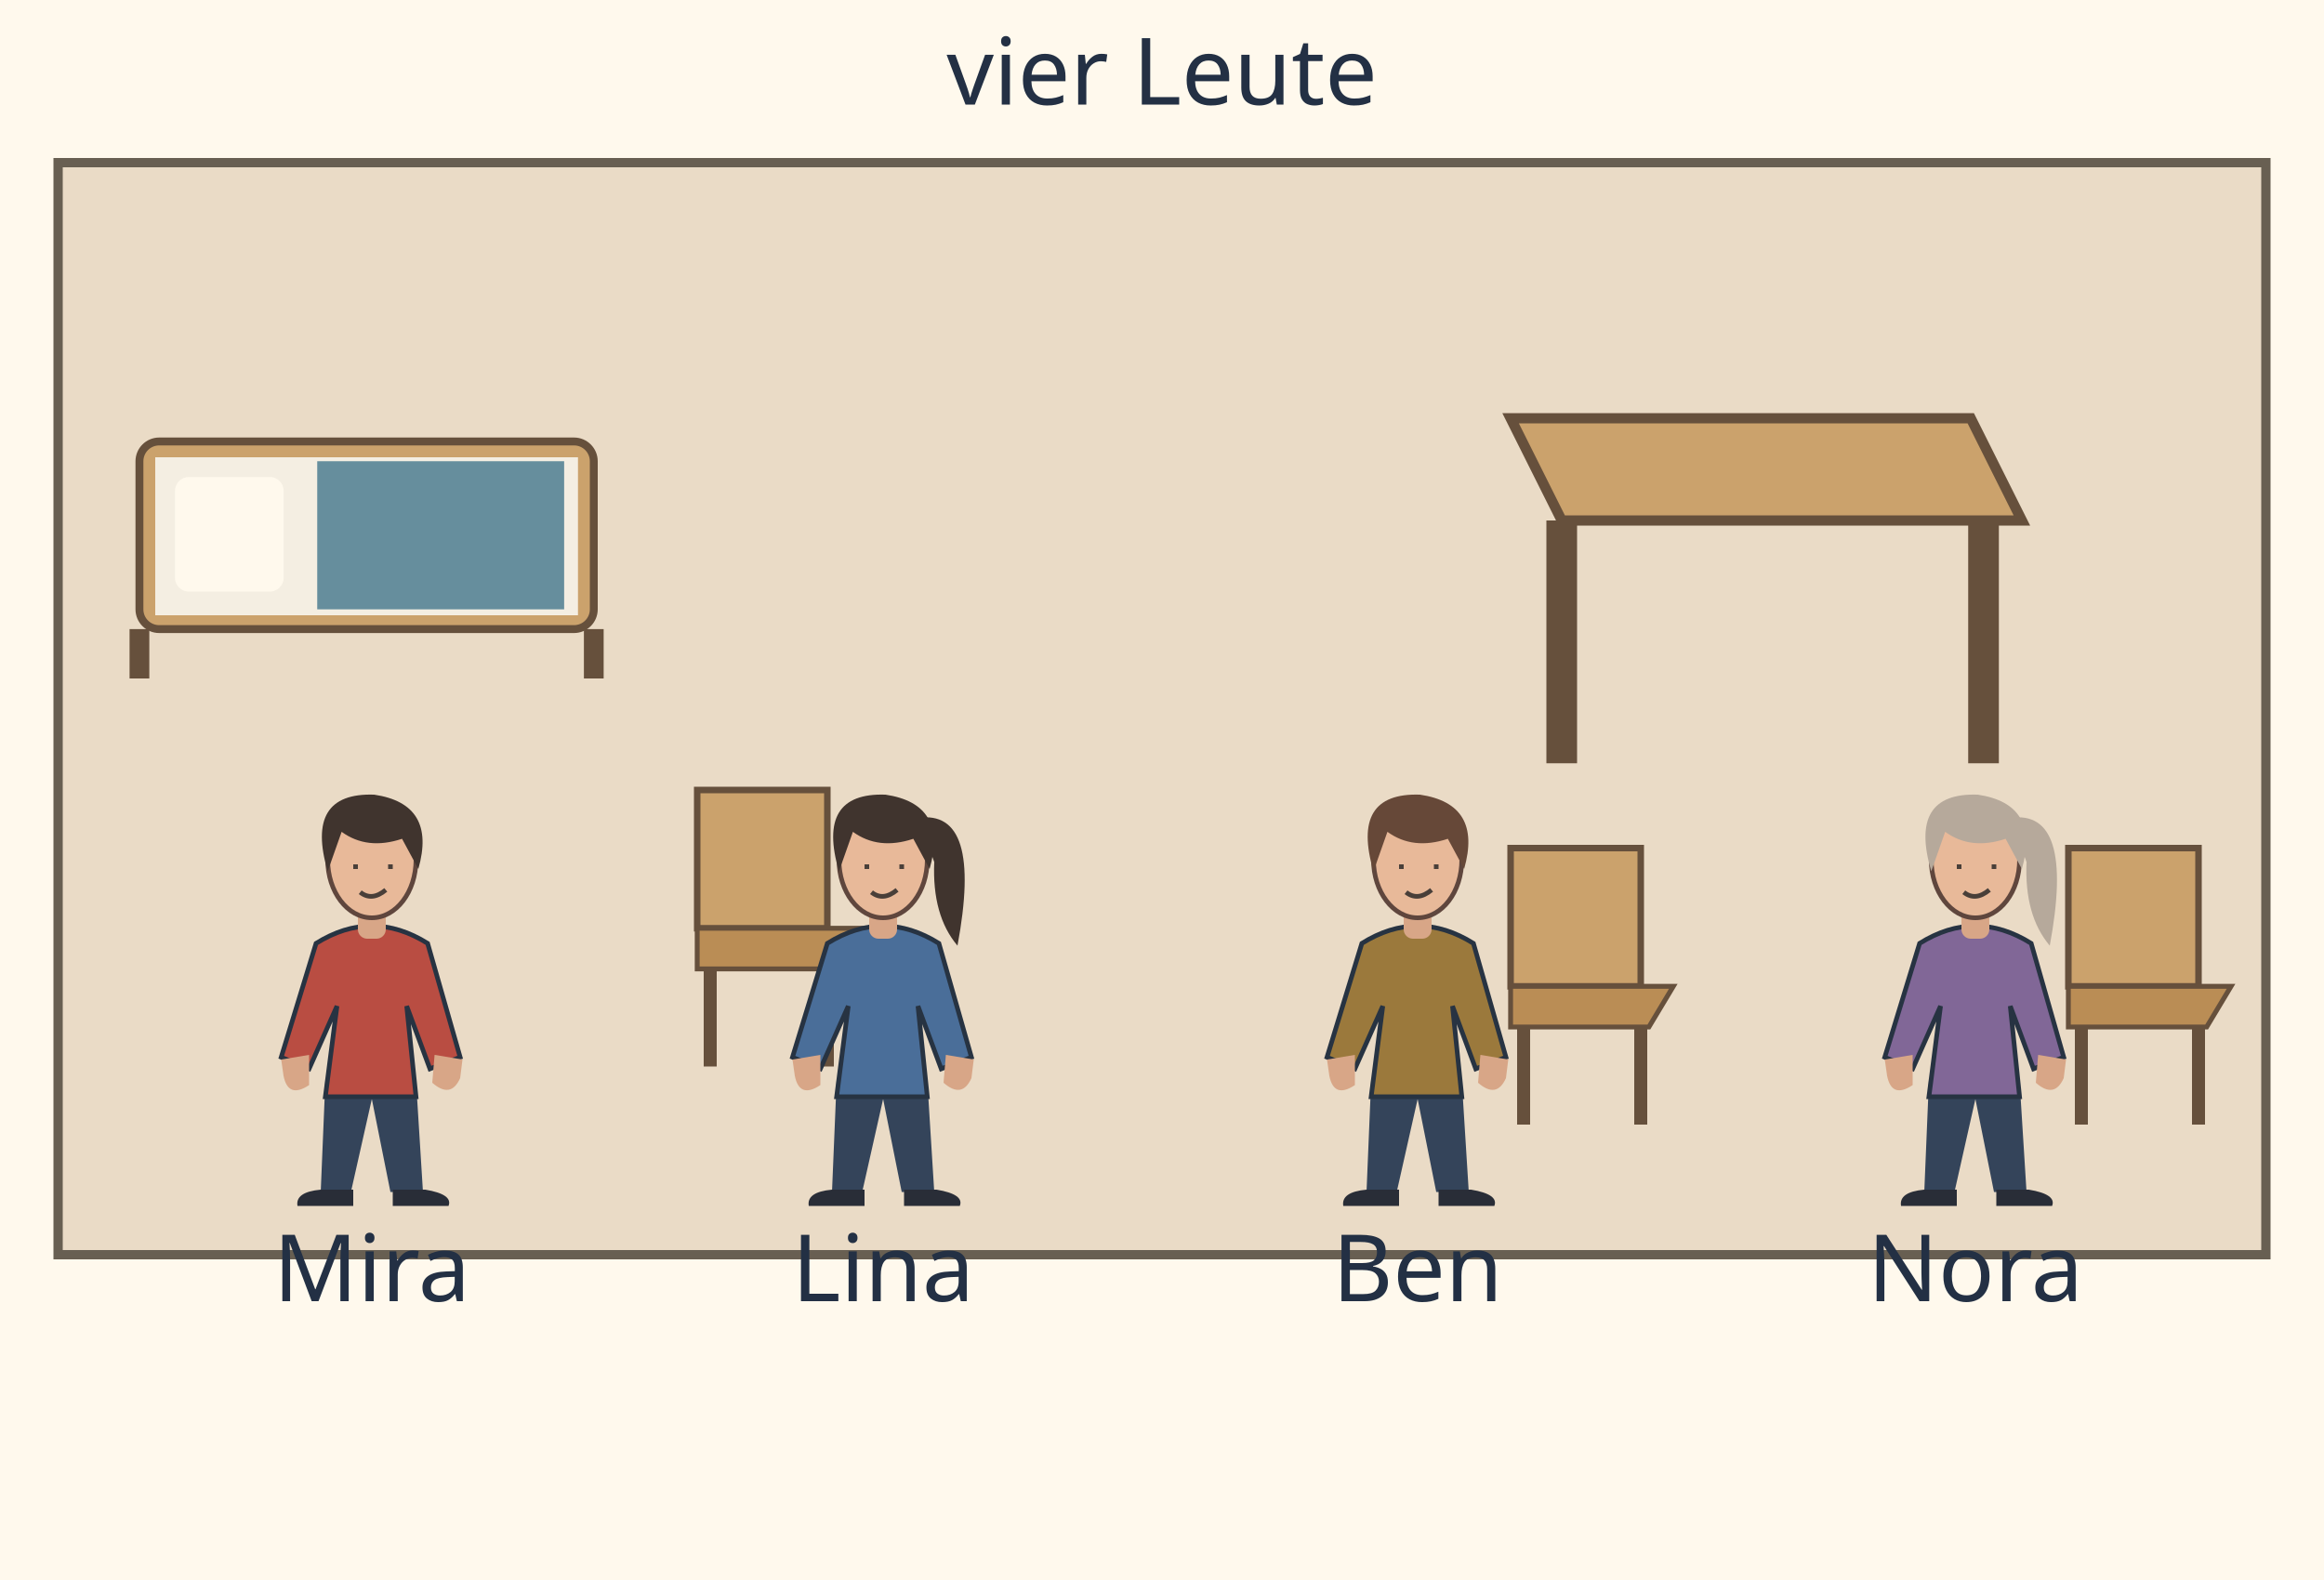
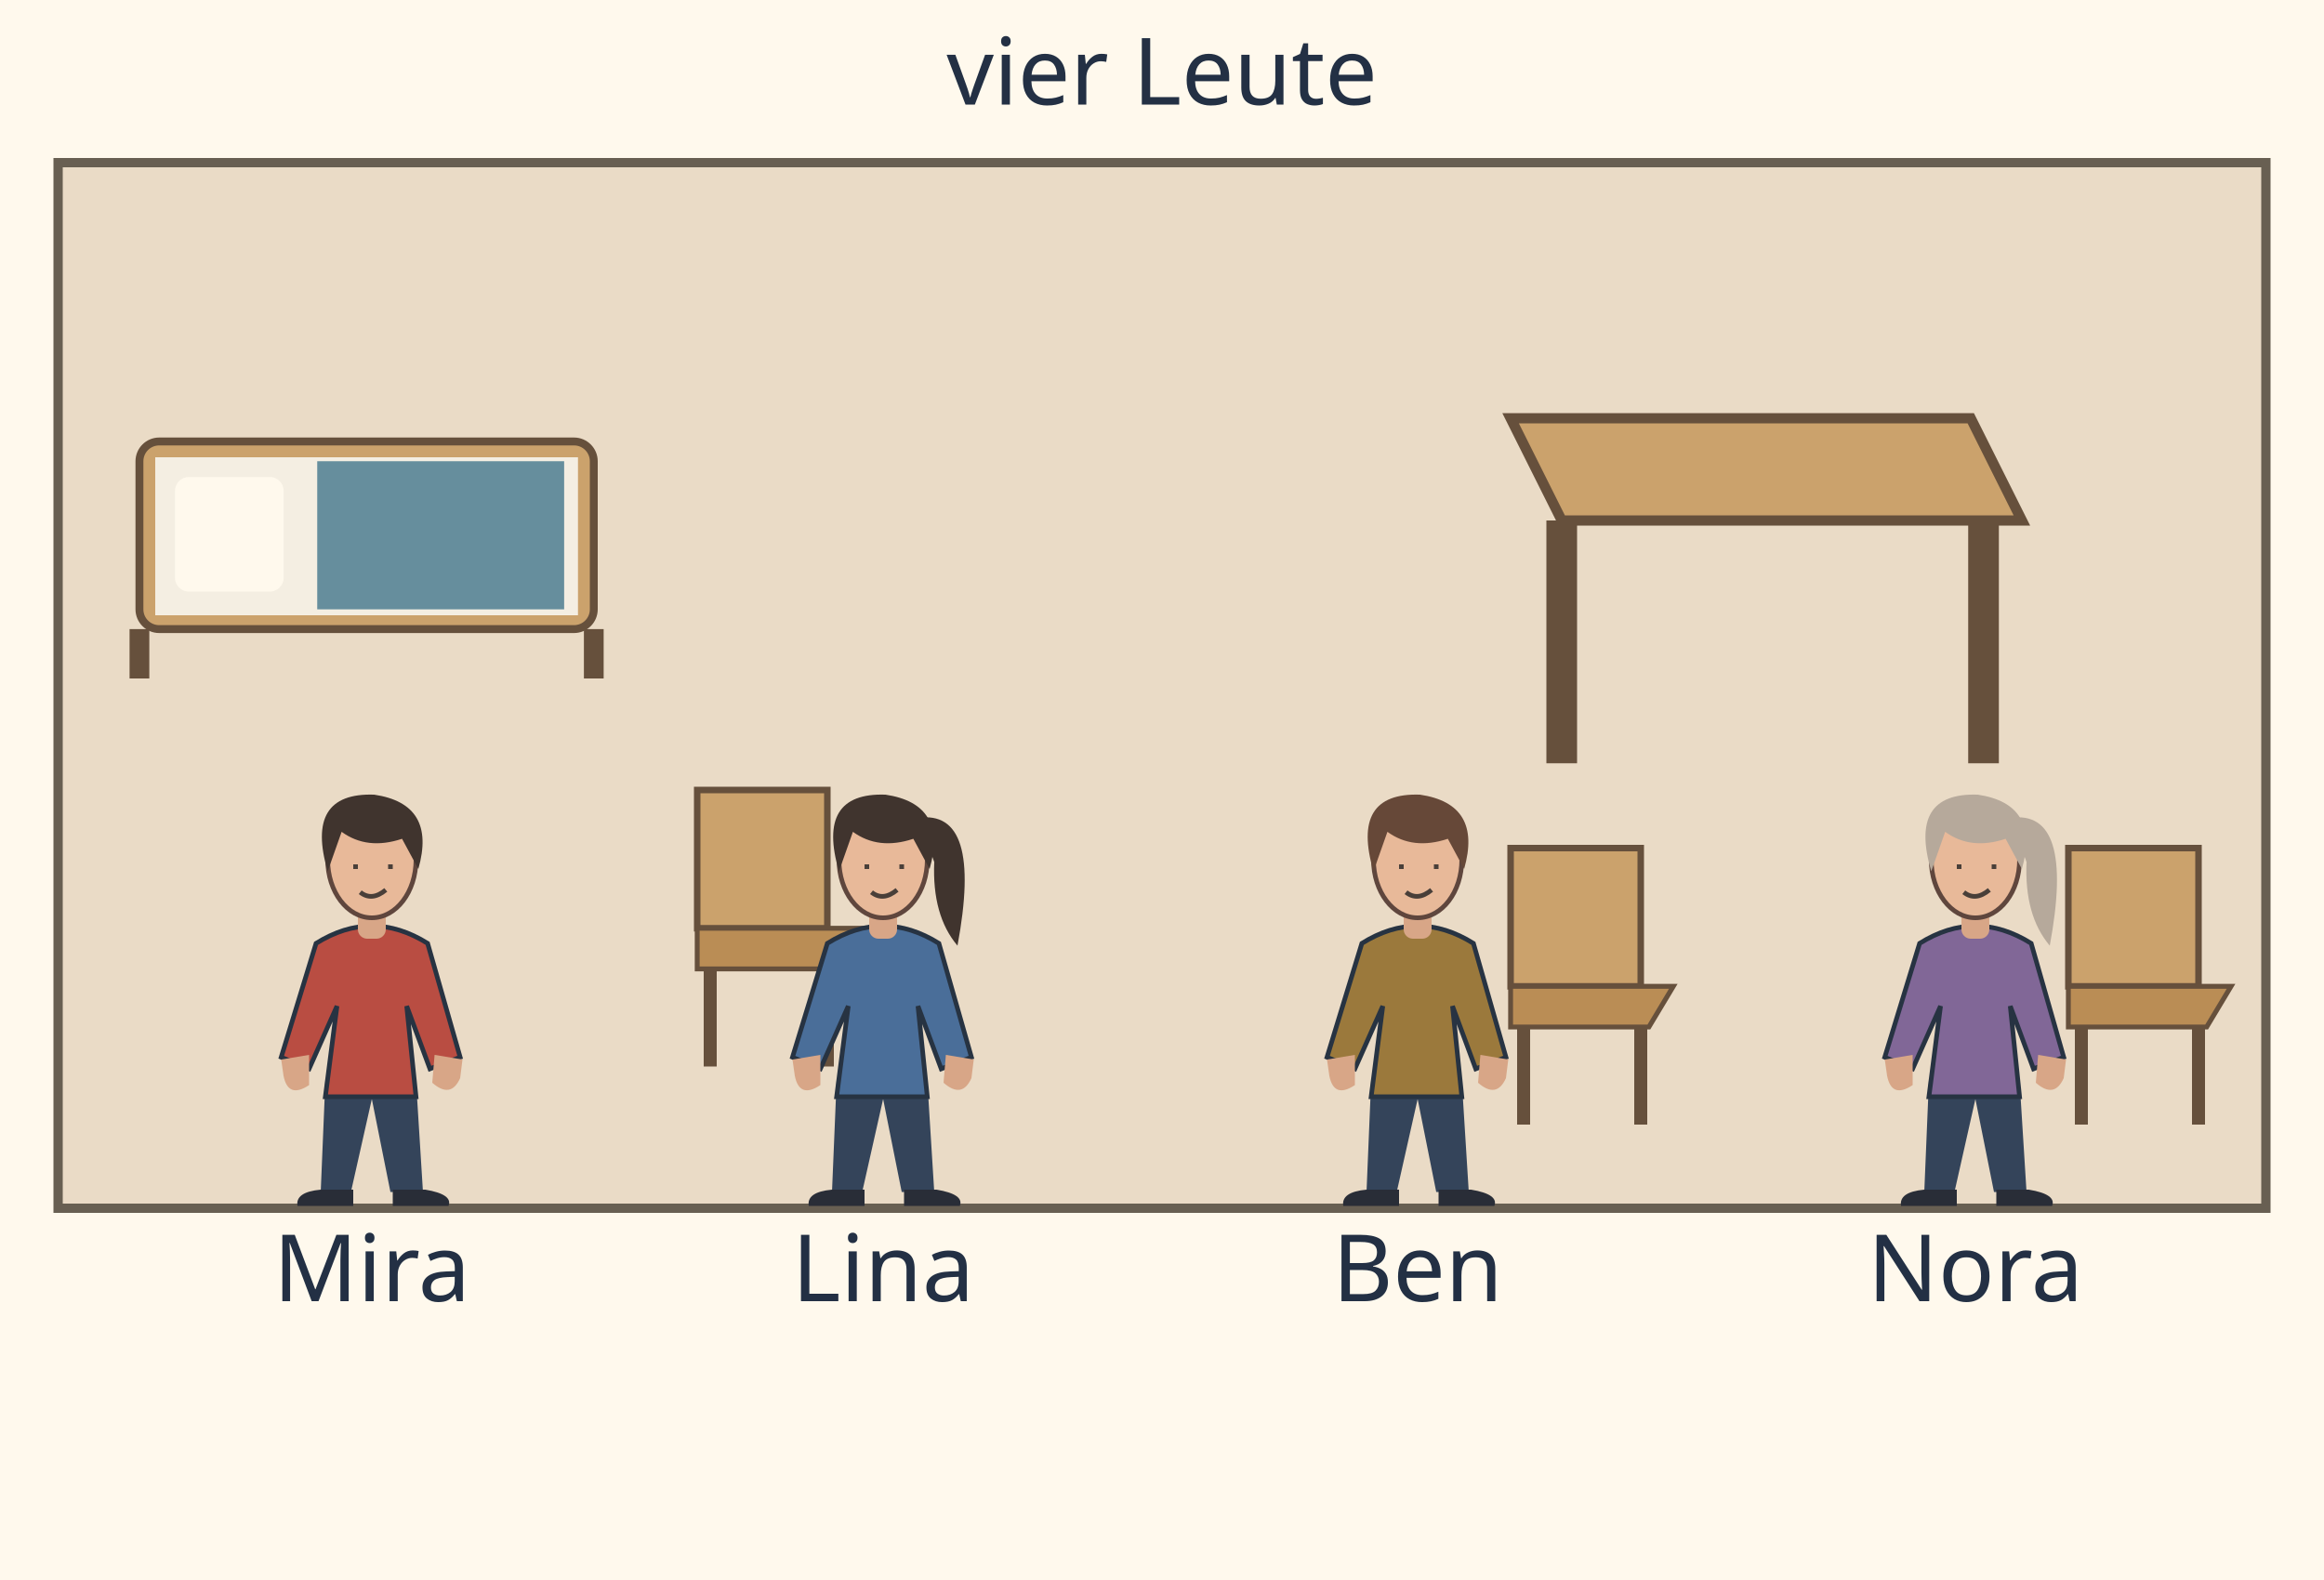
<svg xmlns="http://www.w3.org/2000/svg" width="1000" height="680" viewBox="0 0 1000 680">
  <rect width="1000" height="680" fill="#fff9ed" />
  <style>text{font:40px sans-serif;fill:#233044}</style>
  <defs>
    <marker id="arrow" markerWidth="10" markerHeight="10" refX="8" refY="3" orient="auto">
      <path d="M0 0 L8 3 L0 6Z" fill="#566575" />
    </marker>
  </defs>
-   <rect x="25" y="70" width="950" height="470" fill="#eadbc6" stroke="#685f52" stroke-width="4" />
+   <rect x="25" y="70" width="950" height="450" fill="#eadbc6" stroke="#685f52" stroke-width="4" />
  <g transform="translate(60 190) scale(0.85)">
    <rect width="230" height="95" rx="10" fill="#cba26c" stroke="#66503c" stroke-width="4" />
    <rect x="8" y="8" width="214" height="80" fill="#f4eee2" />
    <rect x="18" y="18" width="55" height="58" rx="7" fill="#fff9ed" />
    <path d="M90 10 H215 V85 H90Z" fill="#668e9d" />
    <path d="M0 95 V120 M230 95 V120" stroke="#66503c" stroke-width="10" />
  </g>
  <g transform="translate(300 340) scale(0.7)">
    <rect width="80" height="85" fill="#cba26c" stroke="#66503c" stroke-width="4" />
    <path d="M0 85 H100 L85 110 H0Z" fill="#ba8d55" stroke="#66503c" stroke-width="3" />
    <path d="M8 110 V170 M80 110 V170" stroke="#66503c" stroke-width="8" />
  </g>
  <g transform="translate(650 180) scale(1.1)">
    <path d="M0 0 H180 L200 40 H20Z" fill="#cba26c" stroke="#66503c" stroke-width="4" />
    <path d="M20 40 V135 M185 40 V135" stroke="#66503c" stroke-width="12" />
  </g>
  <g transform="translate(160 390) scale(1)">
    <path d="M-20 75 L-22 123 L-9 123 L0 83 L8 123 L22 123 L19 75" fill="#34445a" />
    <path d="M-24 16 Q0 1 24 16 L38 65 L25 70 L15 43 L19 82 L-20 82 L-15 43 L-27 70 L-39 65Z" fill="#b94d42" stroke="#273342" stroke-width="2" />
    <path d="M-27 64 L-27 77 Q-36 83 -38 73 L-39 66 M27 64 L26 76 Q34 83 38 74 L39 66" fill="#d8a687" />
    <rect x="-6" y="-2" width="12" height="16" rx="4" fill="#d8a687" />
    <ellipse cy="-20" rx="19" ry="25" fill="#e8b999" stroke="#5f463d" stroke-width="2" />
    <path d="M-19 -15 Q-29 -49 1 -48 Q28 -44 20 -16 L13 -29 Q-2 -24 -13 -32Z" fill="#40342e" />
    <path d="M-8 -17 h2 M7 -17 h2 M-5 -6 Q0 -2 6 -7" stroke="#493f39" stroke-width="2" fill="none" />
    <path d="M-22 122 h14 v7 h-24 q-1 -6 10 -7 M9 122 h14 q12 2 10 7 H9Z" fill="#292d37" />
    <text x="0" y="170" text-anchor="middle">Mira</text>
  </g>
  <g transform="translate(380 390) scale(1)">
    <path d="M15 -38 Q43 -42 32 17 Q21 4 22 -19Z" fill="#40342e" />
    <path d="M-20 75 L-22 123 L-9 123 L0 83 L8 123 L22 123 L19 75" fill="#34445a" />
    <path d="M-24 16 Q0 1 24 16 L38 65 L25 70 L15 43 L19 82 L-20 82 L-15 43 L-27 70 L-39 65Z" fill="#4a6e99" stroke="#273342" stroke-width="2" />
    <path d="M-27 64 L-27 77 Q-36 83 -38 73 L-39 66 M27 64 L26 76 Q34 83 38 74 L39 66" fill="#d8a687" />
    <rect x="-6" y="-2" width="12" height="16" rx="4" fill="#d8a687" />
    <ellipse cy="-20" rx="19" ry="25" fill="#e8b999" stroke="#5f463d" stroke-width="2" />
    <path d="M-19 -15 Q-29 -49 1 -48 Q28 -44 20 -16 L13 -29 Q-2 -24 -13 -32Z" fill="#40342e" />
    <path d="M-8 -17 h2 M7 -17 h2 M-5 -6 Q0 -2 6 -7" stroke="#493f39" stroke-width="2" fill="none" />
    <path d="M-22 122 h14 v7 h-24 q-1 -6 10 -7 M9 122 h14 q12 2 10 7 H9Z" fill="#292d37" />
    <text x="0" y="170" text-anchor="middle">Lina</text>
  </g>
  <g transform="translate(610 390) scale(1)">
    <path d="M-20 75 L-22 123 L-9 123 L0 83 L8 123 L22 123 L19 75" fill="#34445a" />
    <path d="M-24 16 Q0 1 24 16 L38 65 L25 70 L15 43 L19 82 L-20 82 L-15 43 L-27 70 L-39 65Z" fill="#9b793c" stroke="#273342" stroke-width="2" />
    <path d="M-27 64 L-27 77 Q-36 83 -38 73 L-39 66 M27 64 L26 76 Q34 83 38 74 L39 66" fill="#d8a687" />
    <rect x="-6" y="-2" width="12" height="16" rx="4" fill="#d8a687" />
    <ellipse cy="-20" rx="19" ry="25" fill="#e8b999" stroke="#5f463d" stroke-width="2" />
    <path d="M-19 -15 Q-29 -49 1 -48 Q28 -44 20 -16 L13 -29 Q-2 -24 -13 -32Z" fill="#664838" />
    <path d="M-8 -17 h2 M7 -17 h2 M-5 -6 Q0 -2 6 -7" stroke="#493f39" stroke-width="2" fill="none" />
    <path d="M-22 122 h14 v7 h-24 q-1 -6 10 -7 M9 122 h14 q12 2 10 7 H9Z" fill="#292d37" />
    <text x="0" y="170" text-anchor="middle">Ben</text>
  </g>
  <g transform="translate(850 390) scale(1)">
    <path d="M15 -38 Q43 -42 32 17 Q21 4 22 -19Z" fill="#b6a99b" />
    <path d="M-20 75 L-22 123 L-9 123 L0 83 L8 123 L22 123 L19 75" fill="#34445a" />
    <path d="M-24 16 Q0 1 24 16 L38 65 L25 70 L15 43 L19 82 L-20 82 L-15 43 L-27 70 L-39 65Z" fill="#816797" stroke="#273342" stroke-width="2" />
    <path d="M-27 64 L-27 77 Q-36 83 -38 73 L-39 66 M27 64 L26 76 Q34 83 38 74 L39 66" fill="#d8a687" />
    <rect x="-6" y="-2" width="12" height="16" rx="4" fill="#d8a687" />
    <ellipse cy="-20" rx="19" ry="25" fill="#e8b999" stroke="#5f463d" stroke-width="2" />
    <path d="M-19 -15 Q-29 -49 1 -48 Q28 -44 20 -16 L13 -29 Q-2 -24 -13 -32Z" fill="#b6a99b" />
    <path d="M-8 -17 h2 M7 -17 h2 M-5 -6 Q0 -2 6 -7" stroke="#493f39" stroke-width="2" fill="none" />
    <path d="M-22 122 h14 v7 h-24 q-1 -6 10 -7 M9 122 h14 q12 2 10 7 H9Z" fill="#292d37" />
    <text x="0" y="170" text-anchor="middle">Nora</text>
  </g>
  <g transform="translate(650 365) scale(0.7)">
    <rect width="80" height="85" fill="#cba26c" stroke="#66503c" stroke-width="4" />
    <path d="M0 85 H100 L85 110 H0Z" fill="#ba8d55" stroke="#66503c" stroke-width="3" />
    <path d="M8 110 V170 M80 110 V170" stroke="#66503c" stroke-width="8" />
  </g>
  <g transform="translate(890 365) scale(0.7)">
    <rect width="80" height="85" fill="#cba26c" stroke="#66503c" stroke-width="4" />
    <path d="M0 85 H100 L85 110 H0Z" fill="#ba8d55" stroke="#66503c" stroke-width="3" />
    <path d="M8 110 V170 M80 110 V170" stroke="#66503c" stroke-width="8" />
  </g>
  <text x="500" y="45" text-anchor="middle">vier Leute</text>
</svg>
